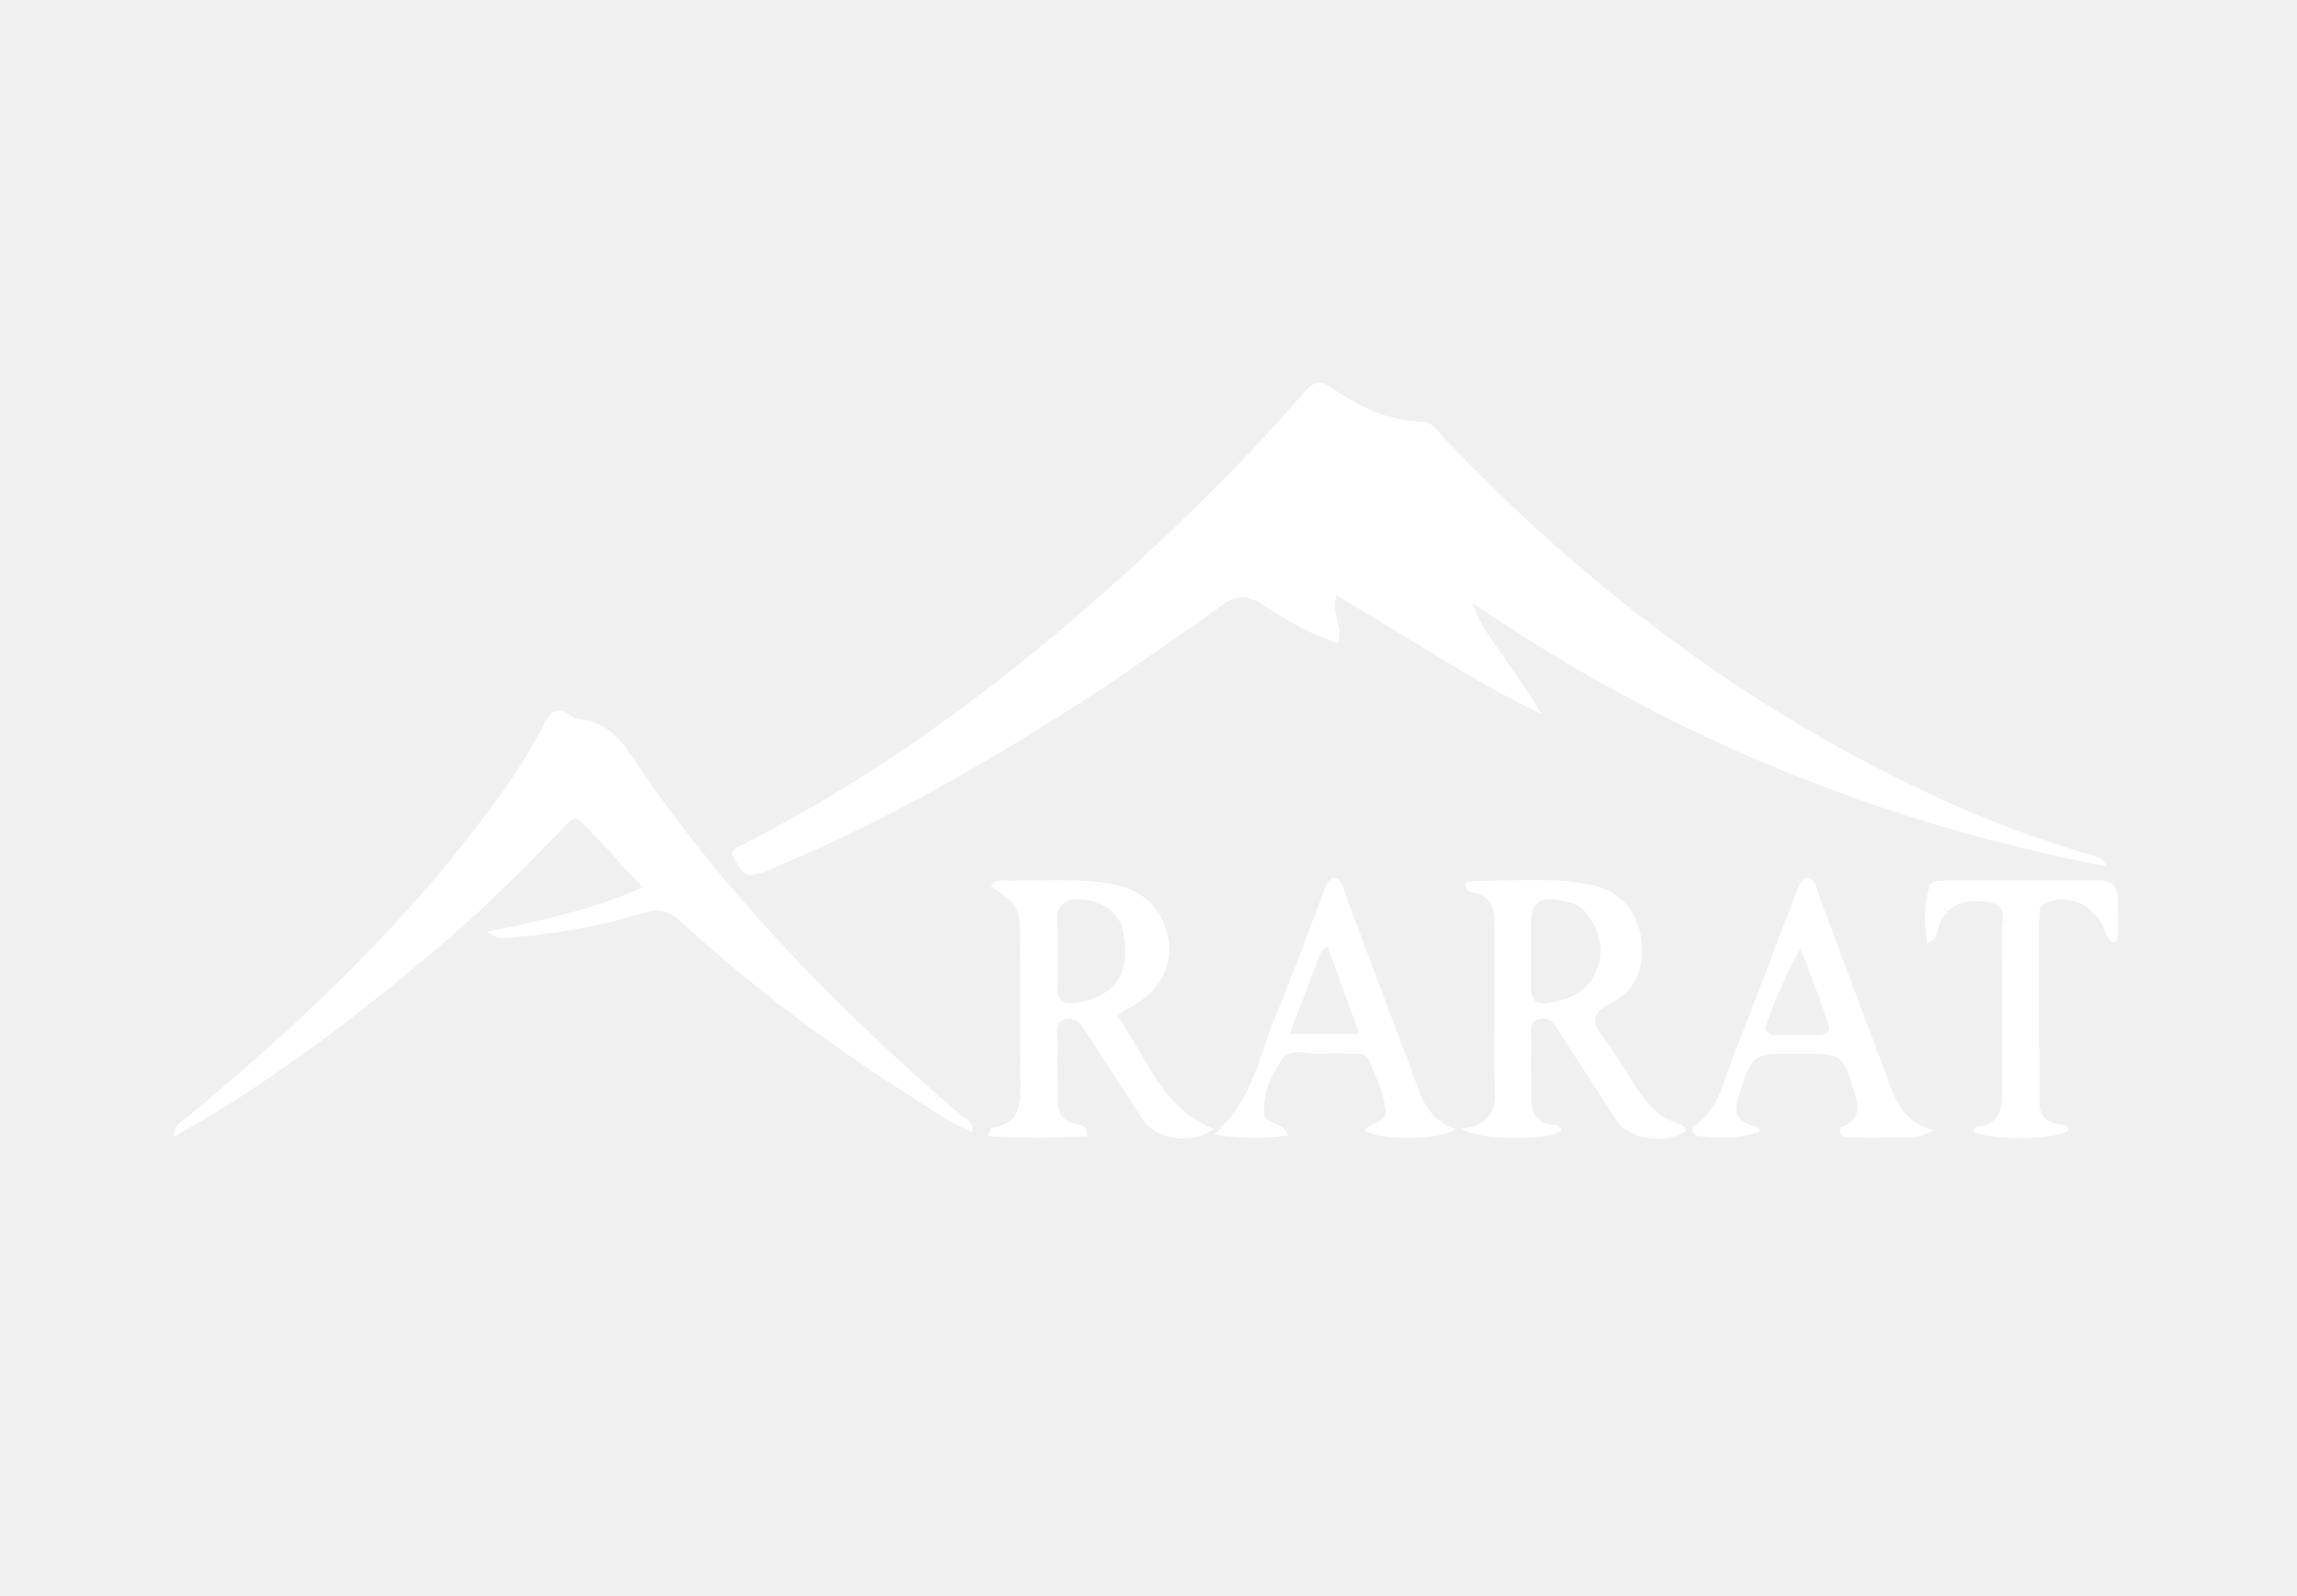
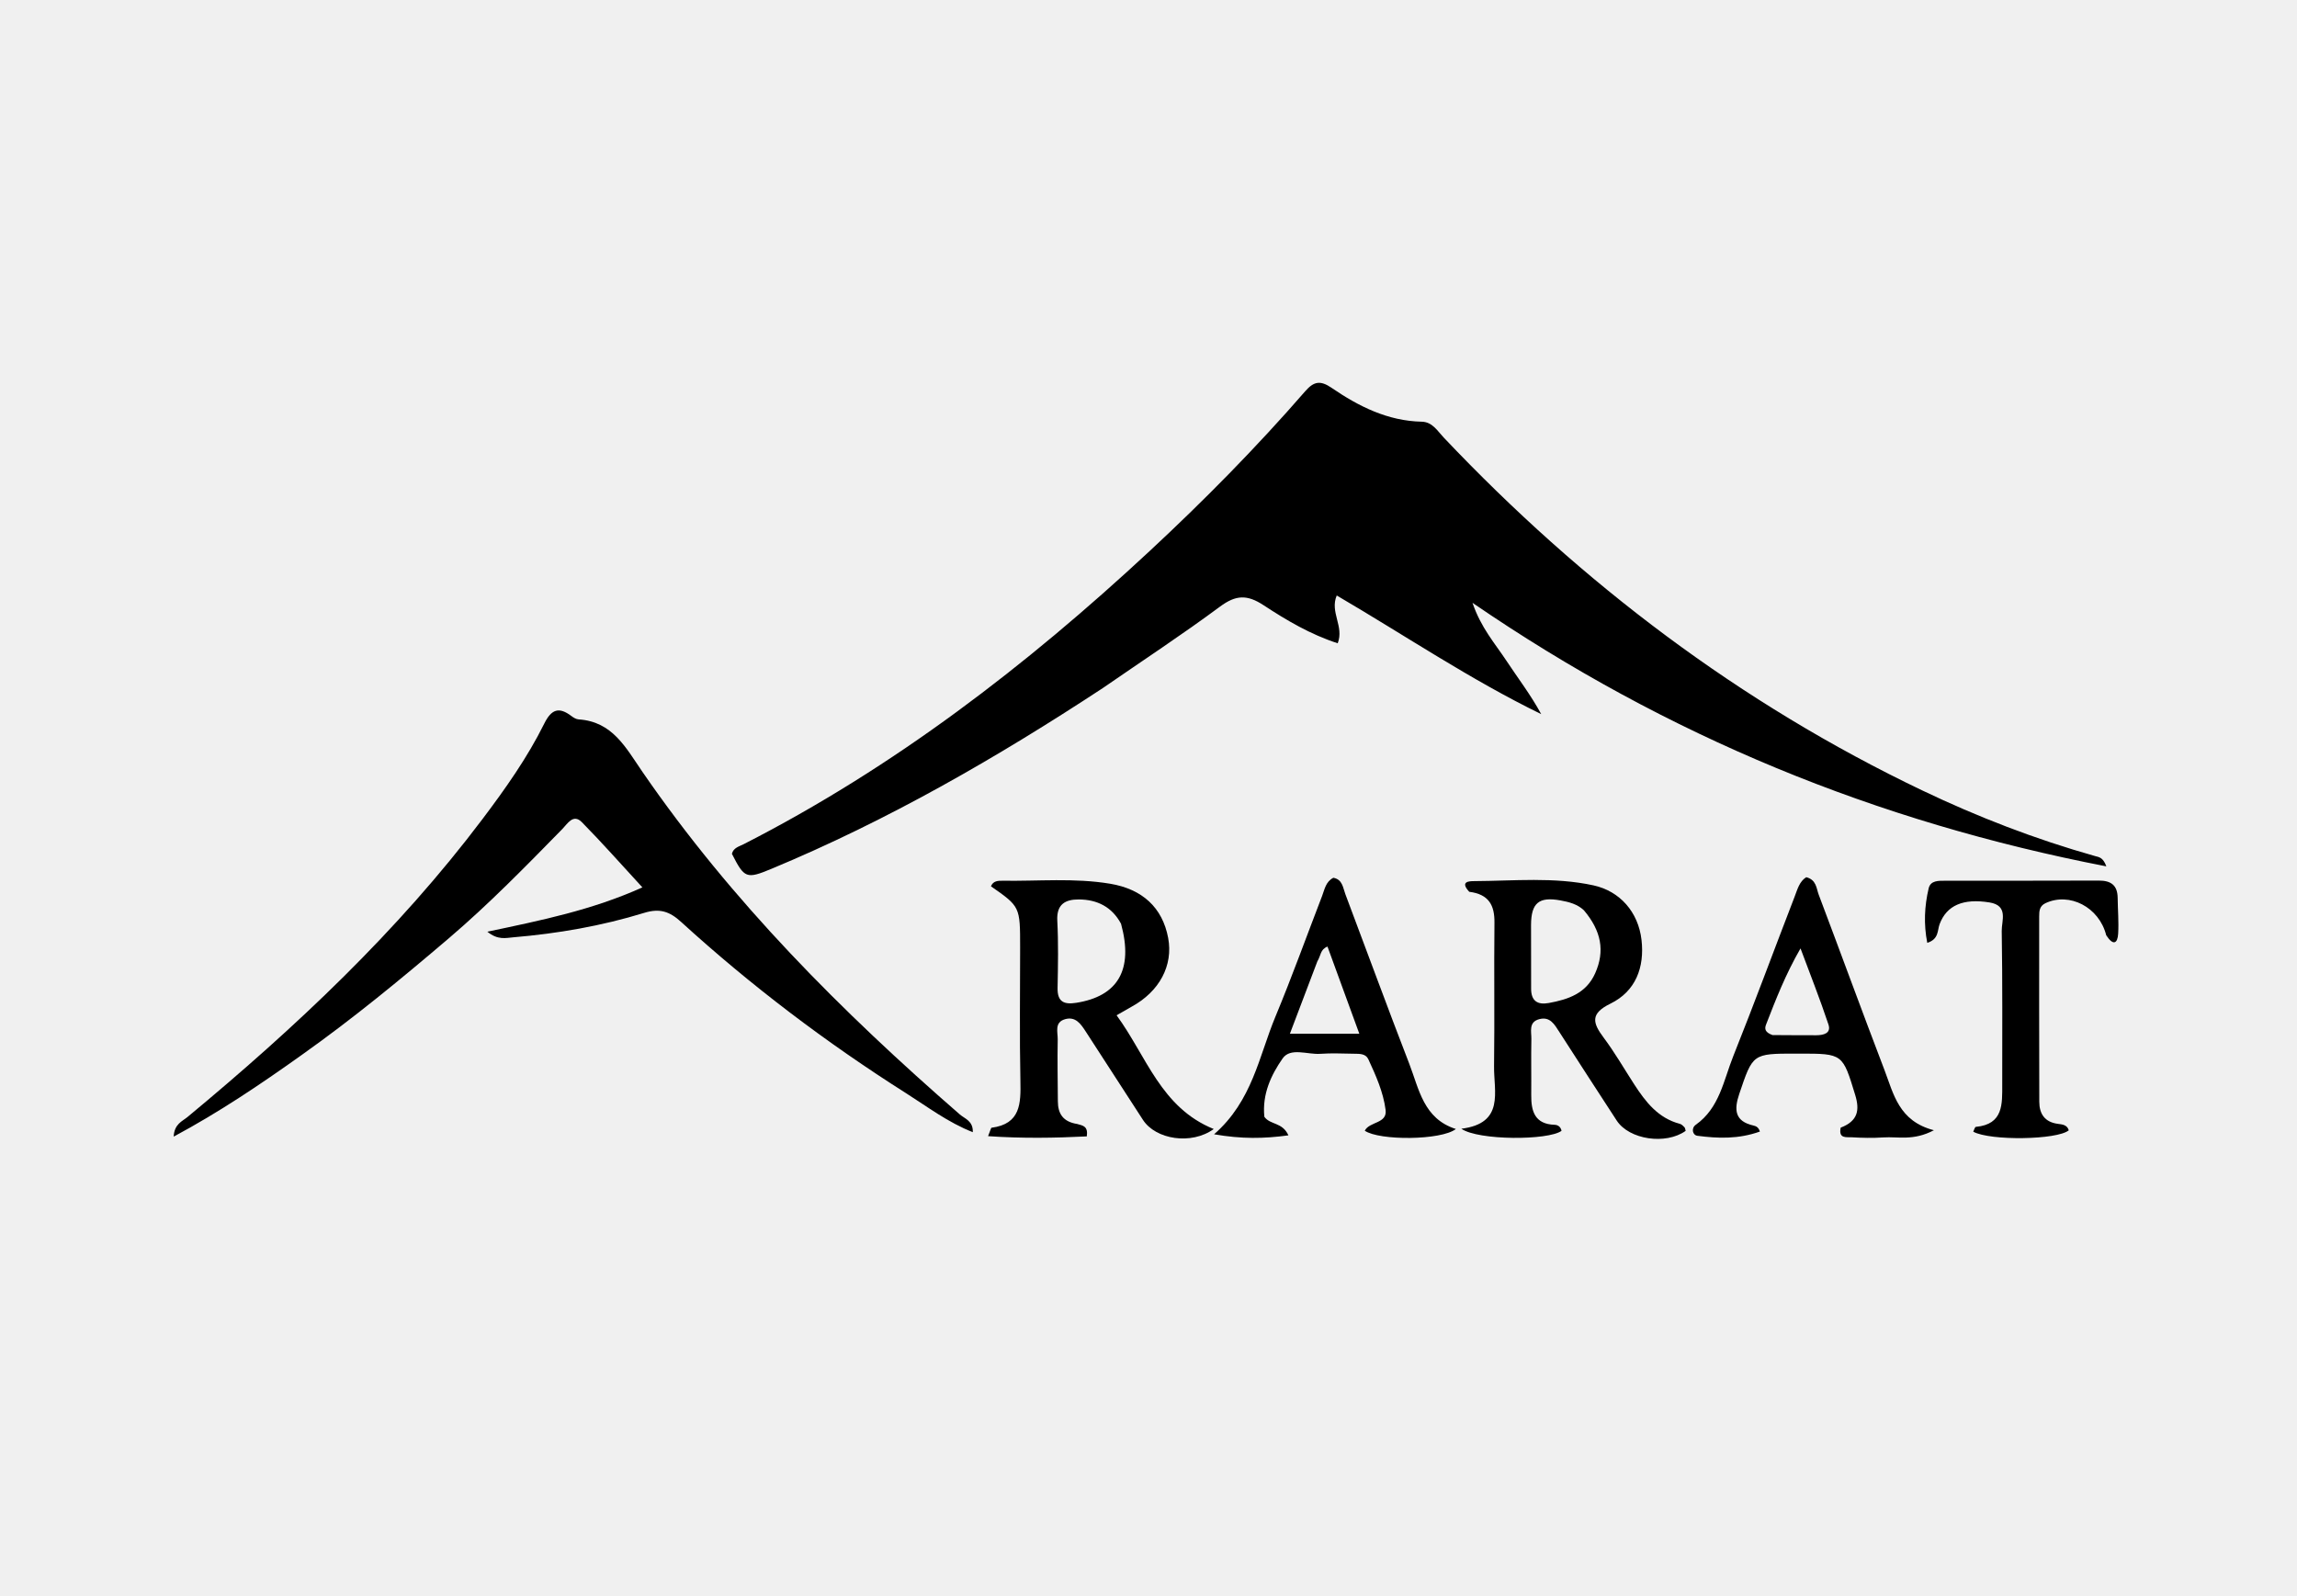
<svg xmlns="http://www.w3.org/2000/svg" version="1.1" id="Layer_1" x="0px" y="0px" width="100%" viewBox="0 0 576 400" enable-background="new 0 0 576 400" xml:space="preserve">
-   <path fill="#fff" opacity="1" stroke="none" d=" M276.509,172.561   C249.848,190.07 222.596,205.747 193.415,217.877   C187.159,220.477 186.667,220.251 183.534,214.097   C183.909,212.574 185.347,212.265 186.484,211.684   C224.186,192.426 257.365,166.916 288.25,138.212   C301.93,125.499 315.03,112.226 327.275,98.13   C329.462,95.612 331.093,95.323 333.929,97.264   C340.716,101.907 347.985,105.56 356.51,105.742   C359.198,105.8 360.445,108.042 362.01,109.695   C396.723,146.344 436.338,176.361 481.972,198.177   C495.958,204.863 510.403,210.441 525.345,214.658   C526.289,214.925 527.356,214.934 528.192,217.245   C470.654,206.102 418.166,184.71 369.245,151.159   C371.364,157.415 374.883,161.344 377.711,165.625   C380.619,170.025 383.843,174.216 386.478,179.069   C368.72,170.422 352.426,159.402 335.202,149.319   C333.423,153.529 337.103,157.045 335.448,161.305   C328.639,159.104 322.616,155.545 316.883,151.777   C312.701,149.028 309.891,149.177 305.925,152.115   C296.432,159.149 286.536,165.64 276.509,172.561  z" />
-   <path fill="#fff" opacity="1" stroke="none" d=" M75.563,264.604   C65.204,271.984 54.974,278.885 43.551,285.011   C43.719,281.824 45.694,281.191 47.013,280.098   C74.133,257.608 99.719,233.599 121.014,205.349   C126.732,197.763 132.236,189.998 136.464,181.473   C138.26,177.851 140.134,177.157 143.29,179.552   C143.809,179.947 144.469,180.351 145.087,180.391   C153.608,180.948 156.92,187.473 161.099,193.545   C183.45,226.02 211.043,253.691 240.682,279.448   C241.94,280.542 244.059,281.079 243.94,283.902   C237.681,281.43 232.55,277.515 227.18,274.111   C207.163,261.422 188.313,247.157 170.8,231.181   C167.919,228.553 165.459,227.698 161.534,228.906   C150.859,232.193 139.858,234.096 128.716,235.034   C126.857,235.191 124.833,235.789 122.211,233.628   C135.697,230.783 148.419,228.22 161.087,222.517   C155.765,216.744 150.982,211.313 145.91,206.166   C143.749,203.972 142.311,206.551 141.046,207.844   C131.836,217.244 122.653,226.66 112.622,235.214   C100.707,245.374 88.64,255.336 75.563,264.604  z" />
-   <path fill="#fff" opacity="1" stroke="none" d=" M368.434,223.62   C366.014,221.005 368.428,220.952 369.67,220.945   C379.646,220.893 389.685,219.865 399.559,222.005   C406.193,223.443 410.824,228.682 411.63,235.695   C412.42,242.555 410.174,248.571 403.845,251.662   C398.702,254.175 399.369,256.495 402.147,260.209   C404.934,263.937 407.269,268.002 409.807,271.916   C412.658,276.312 415.793,280.374 421.228,281.803   C421.666,281.919 422.071,282.308 422.395,282.659   C422.593,282.875 422.607,283.26 422.698,283.571   C417.715,287.127 408.551,285.789 405.41,280.986   C400.577,273.596 395.793,266.174 391.009,258.753   C389.815,256.9 388.706,254.847 386.001,255.557   C383.234,256.282 384.046,258.703 384.008,260.559   C383.914,265.222 384.02,269.89 383.974,274.555   C383.934,278.652 384.86,281.888 389.846,282.048   C390.701,282.075 391.396,282.603 391.571,283.564   C388.255,285.984 370.73,286.007 366.442,283.038   C377.367,281.683 374.568,273.754 374.652,267.351   C374.81,255.355 374.62,243.355 374.752,231.358   C374.8,227.034 373.389,224.252 368.434,223.62  M397.191,228.268   C395.542,226.703 393.434,226.173 391.307,225.784   C385.898,224.796 383.955,226.412 383.926,231.922   C383.898,237.236 383.979,242.551 383.945,247.865   C383.925,250.988 385.538,252.032 388.391,251.508   C393.262,250.613 397.744,249.11 400.002,244.065   C402.511,238.457 401.53,233.416 397.191,228.268  z" />
-   <path fill="#fff" opacity="1" stroke="none" d=" M270.139,281.848   C271.618,282.258 272.888,282.428 272.527,284.955   C264.49,285.358 256.373,285.486 247.77,284.896   C248.403,283.345 248.493,282.806 248.651,282.785   C255.941,281.835 255.996,276.705 255.879,271.023   C255.649,259.864 255.812,248.697 255.81,237.533   C255.807,227.342 255.805,227.342 248.496,222.248   C249.035,220.875 250.268,220.832 251.42,220.849   C260.4,220.985 269.402,220.108 278.353,221.594   C286.458,222.94 291.505,227.572 292.932,235.193   C294.223,242.092 290.76,248.61 283.79,252.419   C282.783,252.969 281.797,253.556 279.997,254.587   C287.51,264.829 291.087,277.74 304.361,283.109   C298.744,287.17 289.809,285.749 286.609,280.813   C281.807,273.406 277.012,265.995 272.211,258.588   C270.998,256.718 269.672,254.816 267.059,255.576   C264.329,256.369 265.273,258.85 265.235,260.671   C265.129,265.833 265.248,271 265.271,276.165   C265.284,279.221 266.528,281.287 270.139,281.848  M281.113,231.638   C278.843,227.402 275.122,225.554 270.504,225.541   C267.138,225.531 264.913,226.733 265.128,230.857   C265.421,236.471 265.308,242.113 265.2,247.74   C265.133,251.237 266.821,251.944 269.898,251.458   C280.271,249.818 284.286,243.232 281.113,231.638  z" />
-   <path fill="#fff" opacity="1" stroke="none" d=" M461.572,282.764   C465.911,281.096 466.375,278.371 465.215,274.572   C462.054,264.228 462.143,264.201 451.301,264.2   C450.968,264.2 450.635,264.2 450.303,264.2   C439.457,264.196 439.546,264.226 436.136,274.317   C434.791,278.3 435.002,281.184 439.734,282.241   C440.388,282.387 441.003,282.707 441.312,283.742   C435.899,285.682 430.754,285.47 425.651,284.804   C424.409,284.642 424.034,282.894 425.244,282.037   C431.2,277.821 432.208,270.901 434.633,264.842   C439.946,251.568 444.883,238.144 450.038,224.806   C450.724,223.031 451.219,221.014 452.941,219.963   C455.508,220.616 455.473,222.784 456.071,224.365   C461.597,238.983 466.944,253.669 472.533,268.262   C474.839,274.282 476.125,281.137 484.952,283.41   C479.78,286.145 475.94,284.967 472.282,285.214   C469.632,285.393 466.954,285.334 464.301,285.177   C463.004,285.1 460.989,285.589 461.572,282.764  M444.481,259.548   C448.13,259.566 451.778,259.605 455.426,259.593   C457.22,259.587 459.254,259.146 458.504,256.892   C456.368,250.467 453.861,244.166 451.5,237.816   C447.753,244.314 445.298,250.622 442.854,256.934   C442.443,257.994 442.603,258.88 444.481,259.548  z" />
-   <path fill="#fff" opacity="1" stroke="none" d=" M317.051,280.041   C318.564,282.141 321.547,281.318 323.088,284.693   C316.943,285.537 311.366,285.628 304.445,284.428   C314.05,276.052 315.687,264.883 319.814,254.962   C323.971,244.97 327.633,234.774 331.53,224.674   C332.174,223.005 332.441,221.079 334.357,220.108   C336.657,220.522 336.756,222.603 337.363,224.211   C342.713,238.387 347.919,252.619 353.391,266.748   C355.853,273.106 356.95,280.525 365.081,283.103   C361.386,285.971 345.902,286.052 342.234,283.534   C343.4,281.185 347.904,281.807 347.455,278.315   C346.88,273.838 345.011,269.684 343.122,265.604   C342.468,264.192 340.933,264.247 339.598,264.231   C336.765,264.197 333.919,264.044 331.102,264.251   C327.869,264.488 323.597,262.575 321.622,265.421   C318.774,269.524 316.47,274.323 317.051,280.041  M330.343,241.064   C328.089,247.006 325.834,252.948 323.457,259.212   C329.573,259.212 334.765,259.212 340.865,259.212   C338.042,251.484 335.469,244.442 332.882,237.357   C331.042,238.087 331.273,239.547 330.343,241.064  z" />
-   <path fill="#fff" opacity="1" stroke="none" d=" M528.159,234.519   C526.372,227.432 518.932,223.666 512.946,226.467   C511.406,227.187 511.35,228.465 511.349,229.801   C511.342,245.292 511.331,260.782 511.375,276.272   C511.384,279.289 512.731,281.351 515.975,281.801   C517.092,281.956 518.355,282.01 518.769,283.43   C515.916,285.842 499.082,286.11 494.817,283.777   C495.031,283.359 495.215,282.592 495.467,282.569   C502.397,281.928 502.087,276.83 502.084,271.921   C502.076,259.095 502.171,246.268 501.956,233.446   C501.913,230.894 503.709,227.068 498.891,226.291   C492.3,225.228 488.147,227.009 486.38,231.735   C485.789,233.316 486.226,235.49 483.286,236.424   C482.36,231.706 482.585,227.204 483.632,222.761   C484.111,220.73 486.166,220.853 487.809,220.849   C500.634,220.821 513.459,220.876 526.284,220.811   C529.362,220.795 530.995,221.986 531.03,225.151   C531.064,228.147 531.331,231.154 531.154,234.136   C531.007,236.609 529.904,237.214 528.159,234.519  z" />
+   <path fill="#00000" opacity="1" stroke="none" d=" M276.509,172.561   C249.848,190.07 222.596,205.747 193.415,217.877   C187.159,220.477 186.667,220.251 183.534,214.097   C183.909,212.574 185.347,212.265 186.484,211.684   C224.186,192.426 257.365,166.916 288.25,138.212   C301.93,125.499 315.03,112.226 327.275,98.13   C329.462,95.612 331.093,95.323 333.929,97.264   C340.716,101.907 347.985,105.56 356.51,105.742   C359.198,105.8 360.445,108.042 362.01,109.695   C396.723,146.344 436.338,176.361 481.972,198.177   C495.958,204.863 510.403,210.441 525.345,214.658   C526.289,214.925 527.356,214.934 528.192,217.245   C470.654,206.102 418.166,184.71 369.245,151.159   C371.364,157.415 374.883,161.344 377.711,165.625   C380.619,170.025 383.843,174.216 386.478,179.069   C368.72,170.422 352.426,159.402 335.202,149.319   C333.423,153.529 337.103,157.045 335.448,161.305   C328.639,159.104 322.616,155.545 316.883,151.777   C312.701,149.028 309.891,149.177 305.925,152.115   C296.432,159.149 286.536,165.64 276.509,172.561  z" />
+   <path fill="#00000" opacity="1" stroke="none" d=" M75.563,264.604   C65.204,271.984 54.974,278.885 43.551,285.011   C43.719,281.824 45.694,281.191 47.013,280.098   C74.133,257.608 99.719,233.599 121.014,205.349   C126.732,197.763 132.236,189.998 136.464,181.473   C138.26,177.851 140.134,177.157 143.29,179.552   C143.809,179.947 144.469,180.351 145.087,180.391   C153.608,180.948 156.92,187.473 161.099,193.545   C183.45,226.02 211.043,253.691 240.682,279.448   C241.94,280.542 244.059,281.079 243.94,283.902   C237.681,281.43 232.55,277.515 227.18,274.111   C207.163,261.422 188.313,247.157 170.8,231.181   C167.919,228.553 165.459,227.698 161.534,228.906   C150.859,232.193 139.858,234.096 128.716,235.034   C126.857,235.191 124.833,235.789 122.211,233.628   C135.697,230.783 148.419,228.22 161.087,222.517   C155.765,216.744 150.982,211.313 145.91,206.166   C143.749,203.972 142.311,206.551 141.046,207.844   C131.836,217.244 122.653,226.66 112.622,235.214   C100.707,245.374 88.64,255.336 75.563,264.604  z" />
+   <path fill="#00000" opacity="1" stroke="none" d=" M368.434,223.62   C366.014,221.005 368.428,220.952 369.67,220.945   C379.646,220.893 389.685,219.865 399.559,222.005   C406.193,223.443 410.824,228.682 411.63,235.695   C412.42,242.555 410.174,248.571 403.845,251.662   C398.702,254.175 399.369,256.495 402.147,260.209   C404.934,263.937 407.269,268.002 409.807,271.916   C412.658,276.312 415.793,280.374 421.228,281.803   C421.666,281.919 422.071,282.308 422.395,282.659   C422.593,282.875 422.607,283.26 422.698,283.571   C417.715,287.127 408.551,285.789 405.41,280.986   C400.577,273.596 395.793,266.174 391.009,258.753   C389.815,256.9 388.706,254.847 386.001,255.557   C383.234,256.282 384.046,258.703 384.008,260.559   C383.914,265.222 384.02,269.89 383.974,274.555   C383.934,278.652 384.86,281.888 389.846,282.048   C390.701,282.075 391.396,282.603 391.571,283.564   C388.255,285.984 370.73,286.007 366.442,283.038   C377.367,281.683 374.568,273.754 374.652,267.351   C374.81,255.355 374.62,243.355 374.752,231.358   C374.8,227.034 373.389,224.252 368.434,223.62  M397.191,228.268   C395.542,226.703 393.434,226.173 391.307,225.784   C385.898,224.796 383.955,226.412 383.926,231.922   C383.898,237.236 383.979,242.551 383.945,247.865   C383.925,250.988 385.538,252.032 388.391,251.508   C393.262,250.613 397.744,249.11 400.002,244.065   C402.511,238.457 401.53,233.416 397.191,228.268  z" />
+   <path fill="#00000" opacity="1" stroke="none" d=" M270.139,281.848   C271.618,282.258 272.888,282.428 272.527,284.955   C264.49,285.358 256.373,285.486 247.77,284.896   C248.403,283.345 248.493,282.806 248.651,282.785   C255.941,281.835 255.996,276.705 255.879,271.023   C255.649,259.864 255.812,248.697 255.81,237.533   C255.807,227.342 255.805,227.342 248.496,222.248   C249.035,220.875 250.268,220.832 251.42,220.849   C260.4,220.985 269.402,220.108 278.353,221.594   C286.458,222.94 291.505,227.572 292.932,235.193   C294.223,242.092 290.76,248.61 283.79,252.419   C282.783,252.969 281.797,253.556 279.997,254.587   C287.51,264.829 291.087,277.74 304.361,283.109   C298.744,287.17 289.809,285.749 286.609,280.813   C281.807,273.406 277.012,265.995 272.211,258.588   C270.998,256.718 269.672,254.816 267.059,255.576   C264.329,256.369 265.273,258.85 265.235,260.671   C265.129,265.833 265.248,271 265.271,276.165   C265.284,279.221 266.528,281.287 270.139,281.848  M281.113,231.638   C278.843,227.402 275.122,225.554 270.504,225.541   C267.138,225.531 264.913,226.733 265.128,230.857   C265.421,236.471 265.308,242.113 265.2,247.74   C265.133,251.237 266.821,251.944 269.898,251.458   C280.271,249.818 284.286,243.232 281.113,231.638  z" />
+   <path fill="#00000" opacity="1" stroke="none" d=" M461.572,282.764   C465.911,281.096 466.375,278.371 465.215,274.572   C462.054,264.228 462.143,264.201 451.301,264.2   C450.968,264.2 450.635,264.2 450.303,264.2   C439.457,264.196 439.546,264.226 436.136,274.317   C434.791,278.3 435.002,281.184 439.734,282.241   C440.388,282.387 441.003,282.707 441.312,283.742   C435.899,285.682 430.754,285.47 425.651,284.804   C424.409,284.642 424.034,282.894 425.244,282.037   C431.2,277.821 432.208,270.901 434.633,264.842   C439.946,251.568 444.883,238.144 450.038,224.806   C450.724,223.031 451.219,221.014 452.941,219.963   C455.508,220.616 455.473,222.784 456.071,224.365   C461.597,238.983 466.944,253.669 472.533,268.262   C474.839,274.282 476.125,281.137 484.952,283.41   C479.78,286.145 475.94,284.967 472.282,285.214   C469.632,285.393 466.954,285.334 464.301,285.177   C463.004,285.1 460.989,285.589 461.572,282.764  M444.481,259.548   C448.13,259.566 451.778,259.605 455.426,259.593   C457.22,259.587 459.254,259.146 458.504,256.892   C456.368,250.467 453.861,244.166 451.5,237.816   C447.753,244.314 445.298,250.622 442.854,256.934   C442.443,257.994 442.603,258.88 444.481,259.548  z" />
+   <path fill="#00000" opacity="1" stroke="none" d=" M317.051,280.041   C318.564,282.141 321.547,281.318 323.088,284.693   C316.943,285.537 311.366,285.628 304.445,284.428   C314.05,276.052 315.687,264.883 319.814,254.962   C323.971,244.97 327.633,234.774 331.53,224.674   C332.174,223.005 332.441,221.079 334.357,220.108   C336.657,220.522 336.756,222.603 337.363,224.211   C342.713,238.387 347.919,252.619 353.391,266.748   C355.853,273.106 356.95,280.525 365.081,283.103   C361.386,285.971 345.902,286.052 342.234,283.534   C343.4,281.185 347.904,281.807 347.455,278.315   C346.88,273.838 345.011,269.684 343.122,265.604   C342.468,264.192 340.933,264.247 339.598,264.231   C336.765,264.197 333.919,264.044 331.102,264.251   C327.869,264.488 323.597,262.575 321.622,265.421   C318.774,269.524 316.47,274.323 317.051,280.041  M330.343,241.064   C328.089,247.006 325.834,252.948 323.457,259.212   C329.573,259.212 334.765,259.212 340.865,259.212   C338.042,251.484 335.469,244.442 332.882,237.357   C331.042,238.087 331.273,239.547 330.343,241.064  z" />
+   <path fill="#00000" opacity="1" stroke="none" d=" M528.159,234.519   C526.372,227.432 518.932,223.666 512.946,226.467   C511.406,227.187 511.35,228.465 511.349,229.801   C511.342,245.292 511.331,260.782 511.375,276.272   C511.384,279.289 512.731,281.351 515.975,281.801   C517.092,281.956 518.355,282.01 518.769,283.43   C515.916,285.842 499.082,286.11 494.817,283.777   C495.031,283.359 495.215,282.592 495.467,282.569   C502.397,281.928 502.087,276.83 502.084,271.921   C502.076,259.095 502.171,246.268 501.956,233.446   C501.913,230.894 503.709,227.068 498.891,226.291   C492.3,225.228 488.147,227.009 486.38,231.735   C485.789,233.316 486.226,235.49 483.286,236.424   C482.36,231.706 482.585,227.204 483.632,222.761   C484.111,220.73 486.166,220.853 487.809,220.849   C500.634,220.821 513.459,220.876 526.284,220.811   C529.362,220.795 530.995,221.986 531.03,225.151   C531.064,228.147 531.331,231.154 531.154,234.136   C531.007,236.609 529.904,237.214 528.159,234.519  z" />
</svg>
